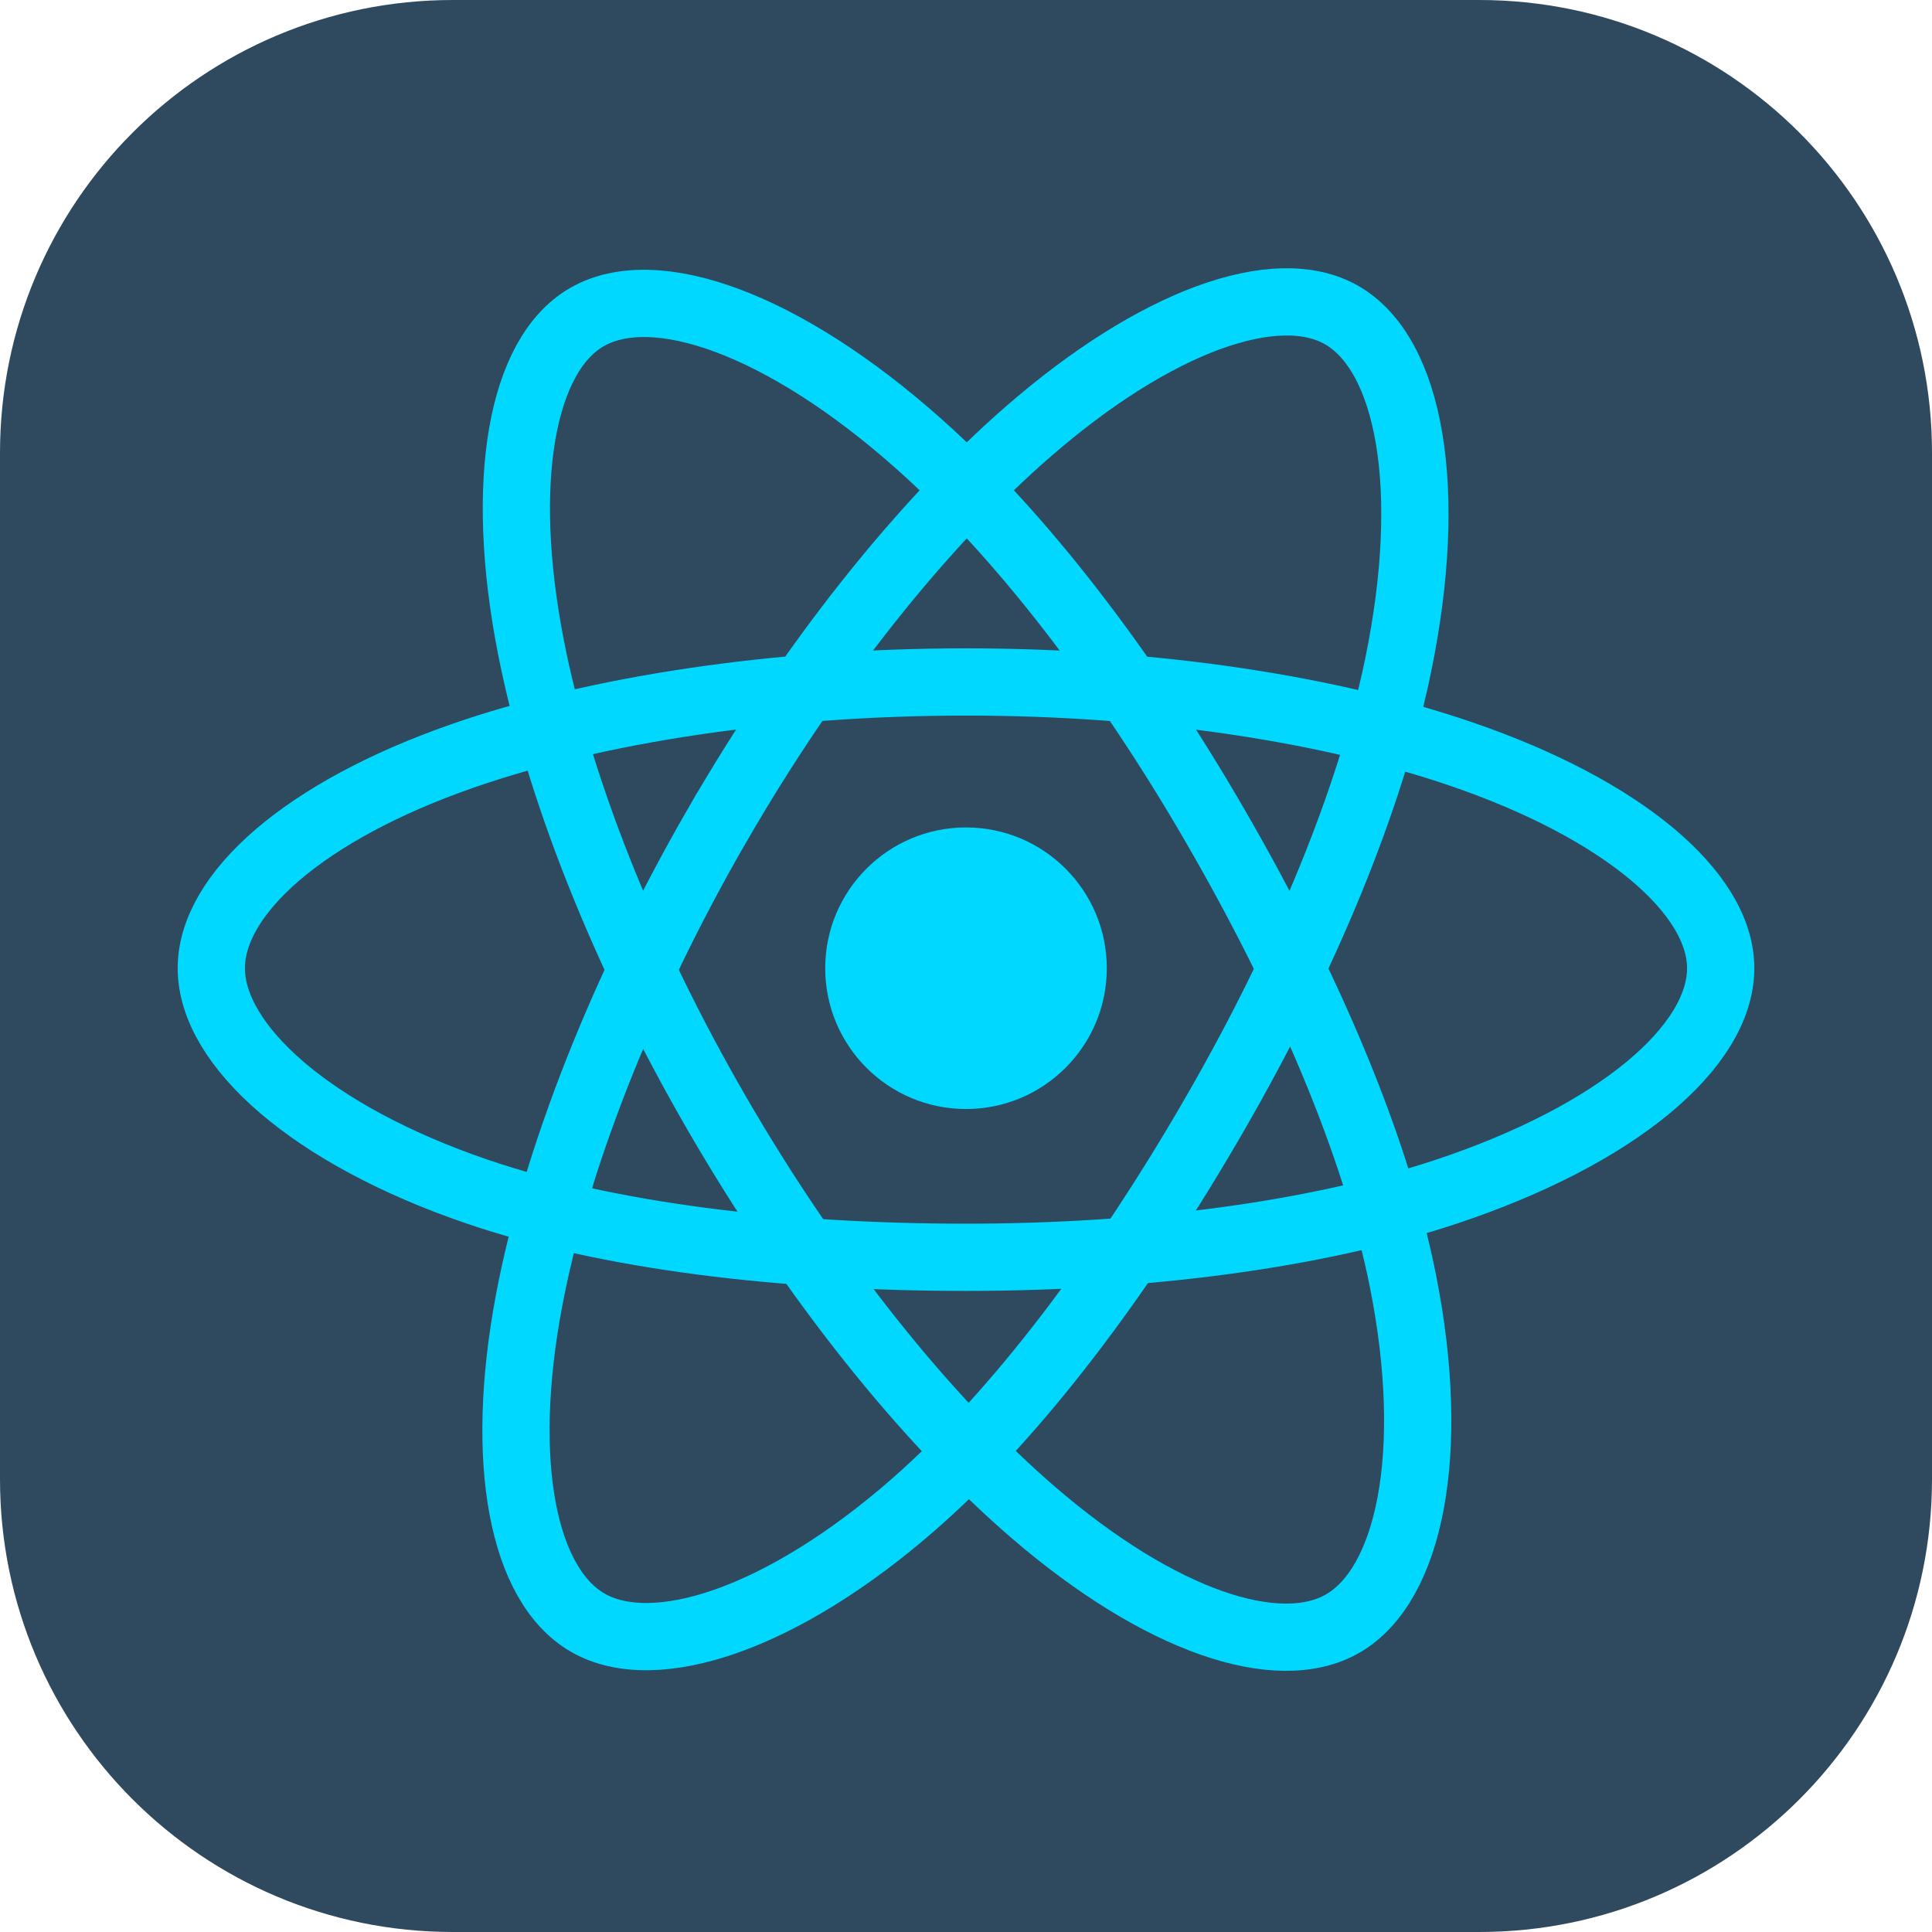
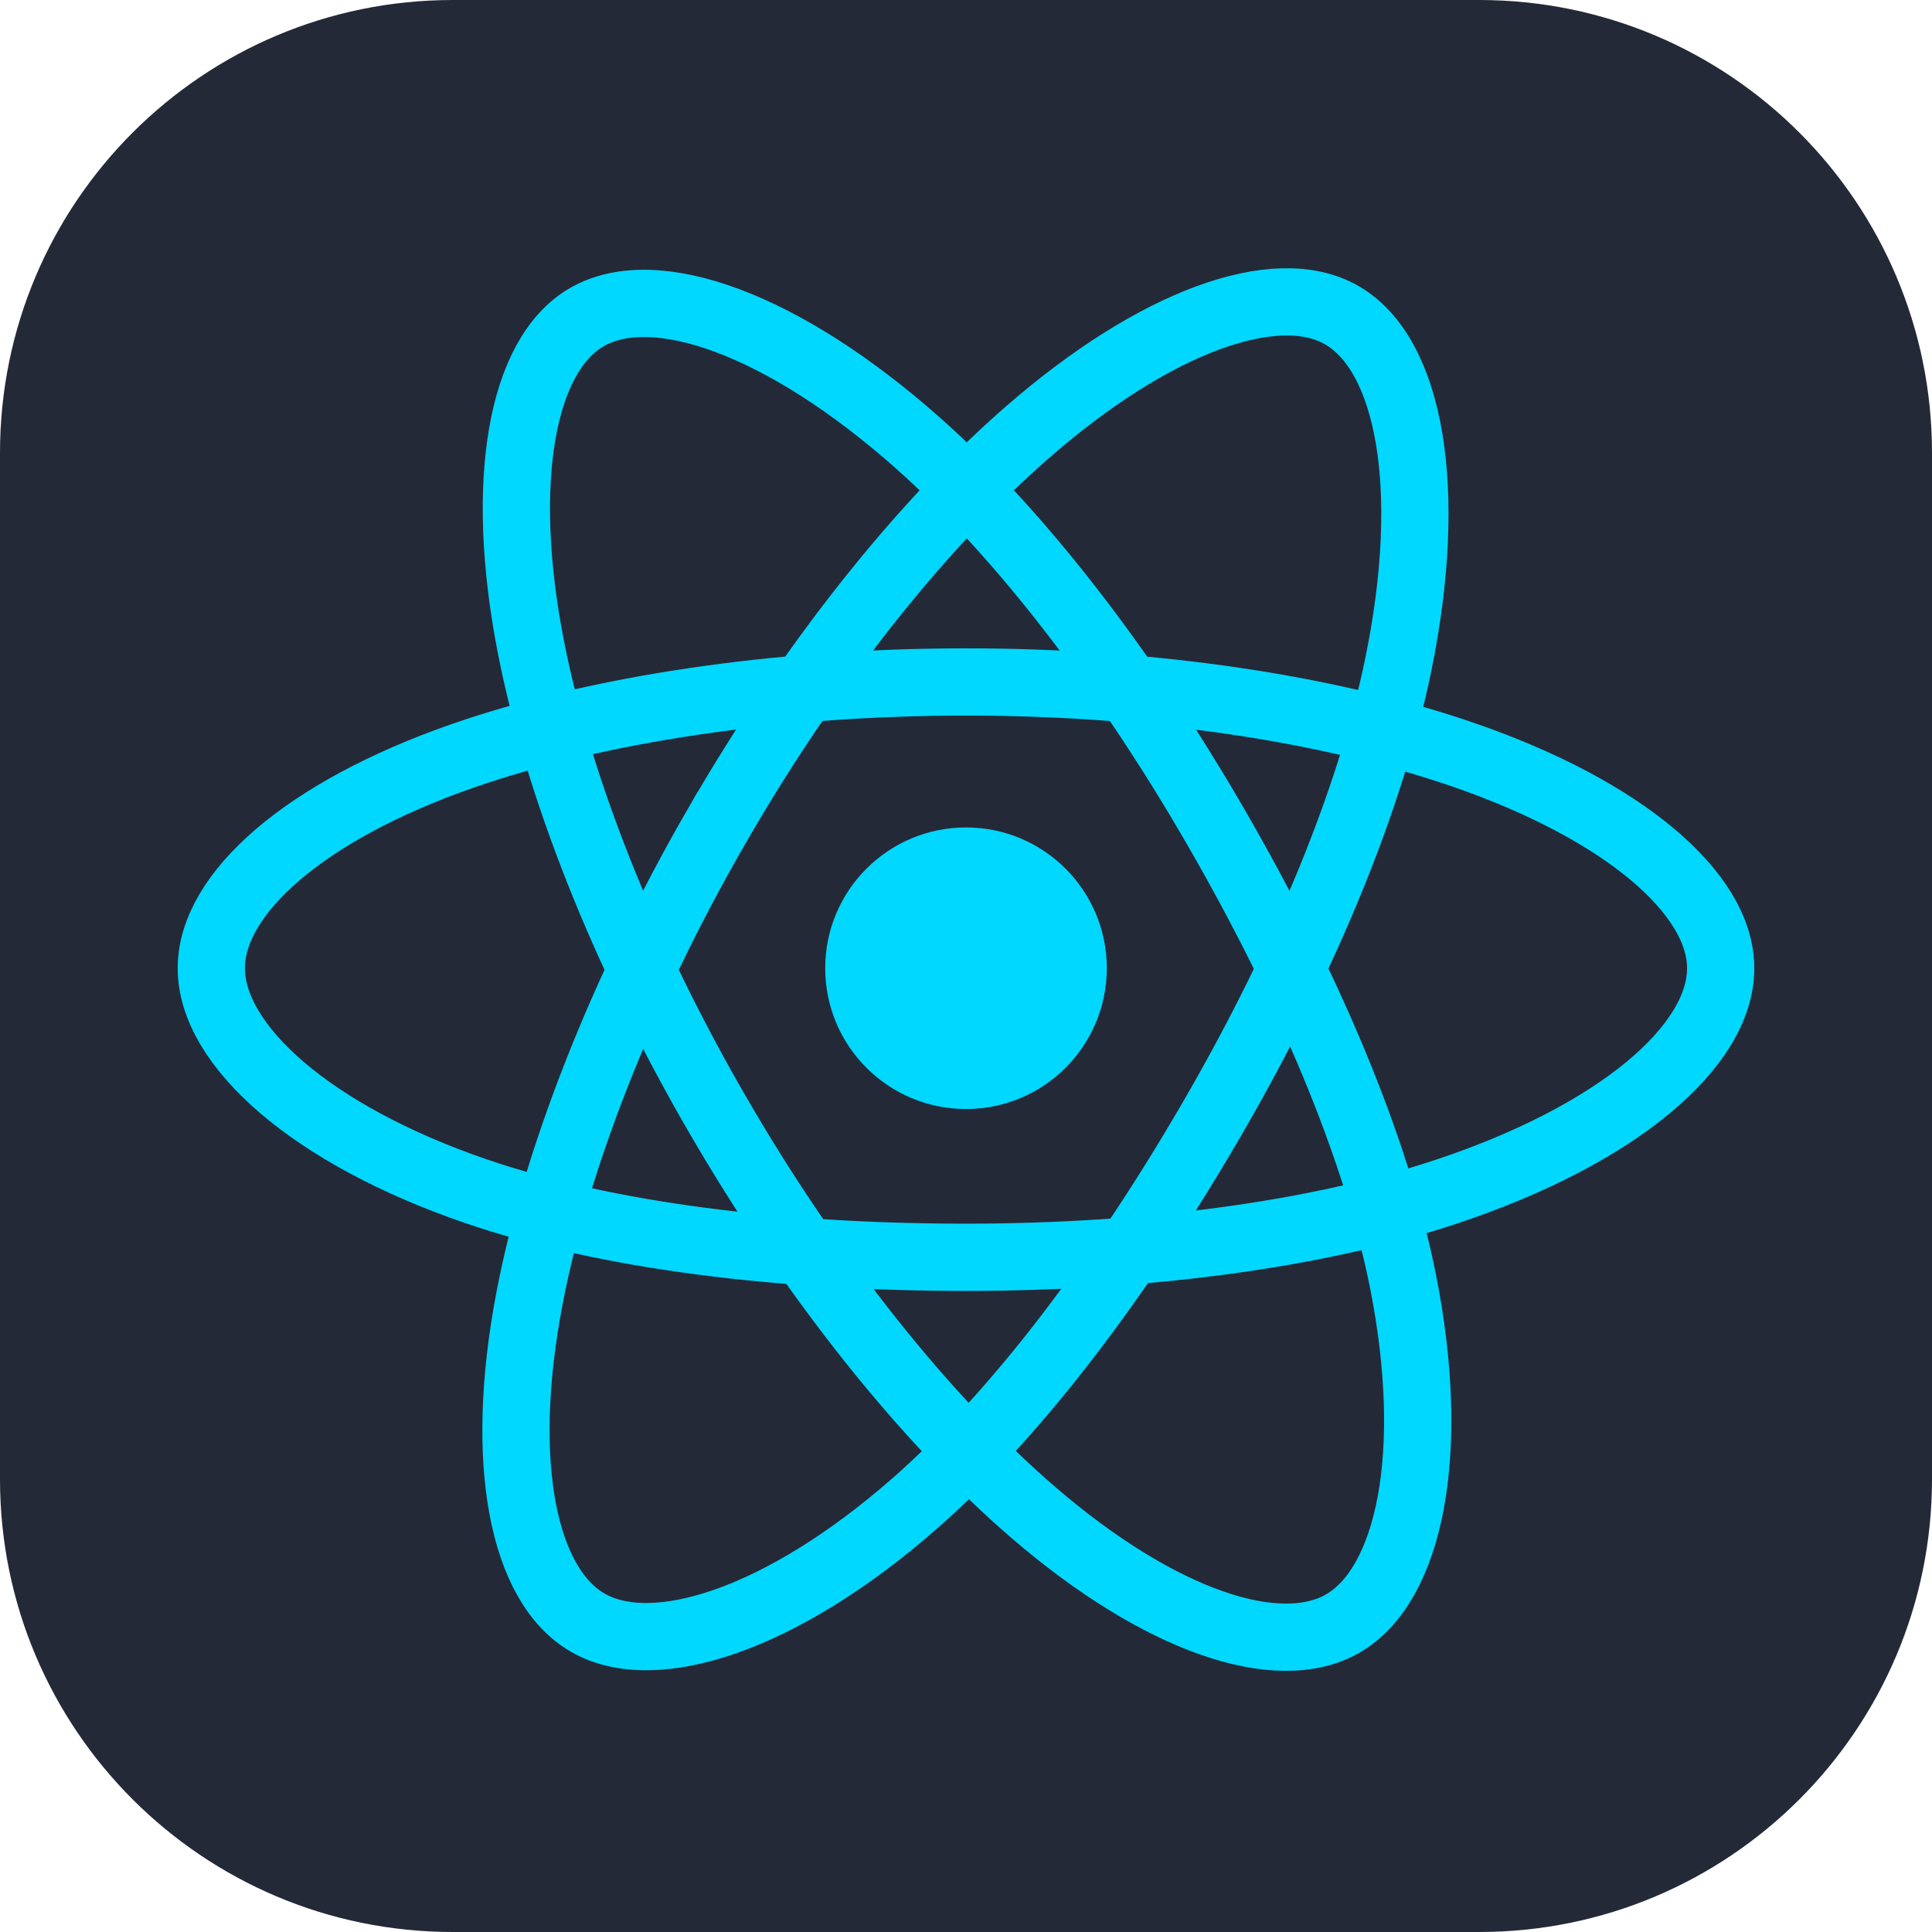
<svg xmlns="http://www.w3.org/2000/svg" width="256" height="256" viewBox="0 0 256 256" fill="none">
-   <rect width="256" height="256" rx="60" fill="#2F495E" />
+   <rect width="256" height="256" rx="60" fill="#242938" />
  <path d="M128.001 146.951C138.305 146.951 146.657 138.598 146.657 128.295C146.657 117.992 138.305 109.639 128.001 109.639C117.698 109.639 109.345 117.992 109.345 128.295C109.345 138.598 117.698 146.951 128.001 146.951Z" fill="#00D8FF" />
  <path fill-rule="evenodd" clip-rule="evenodd" d="M128.002 90.363C153.05 90.363 176.319 93.957 193.864 99.998C215.003 107.275 228 118.306 228 128.295C228 138.704 214.226 150.423 191.525 157.944C174.363 163.63 151.779 166.598 128.002 166.598C103.624 166.598 80.539 163.812 63.183 157.881C41.225 150.376 28 138.506 28 128.295C28 118.387 40.41 107.441 61.252 100.175C78.862 94.035 102.705 90.363 127.998 90.363H128.002Z" stroke="#00D8FF" stroke-width="8.911" />
  <path fill-rule="evenodd" clip-rule="evenodd" d="M94.981 109.438C107.495 87.74 122.232 69.378 136.23 57.197C153.094 42.521 169.144 36.773 177.796 41.762C186.813 46.962 190.084 64.75 185.259 88.171C181.614 105.879 172.9 126.925 161.021 147.523C148.842 168.641 134.897 187.247 121.09 199.315C103.619 214.587 86.728 220.114 77.883 215.013C69.3 210.067 66.018 193.846 70.136 172.161C73.615 153.838 82.345 131.349 94.977 109.438L94.981 109.438Z" stroke="#00D8FF" stroke-width="8.911" />
  <path fill-rule="evenodd" clip-rule="evenodd" d="M95.012 147.578C82.463 125.904 73.919 103.962 70.353 85.752C66.06 63.811 69.095 47.035 77.74 42.032C86.749 36.816 103.792 42.866 121.674 58.744C135.194 70.748 149.077 88.805 160.99 109.383C173.204 130.481 182.358 151.856 185.919 169.844C190.425 192.608 186.778 210.001 177.941 215.116C169.367 220.08 153.676 214.825 136.945 200.427C122.809 188.263 107.685 169.468 95.012 147.578Z" stroke="#00D8FF" stroke-width="8.911" />
</svg>
